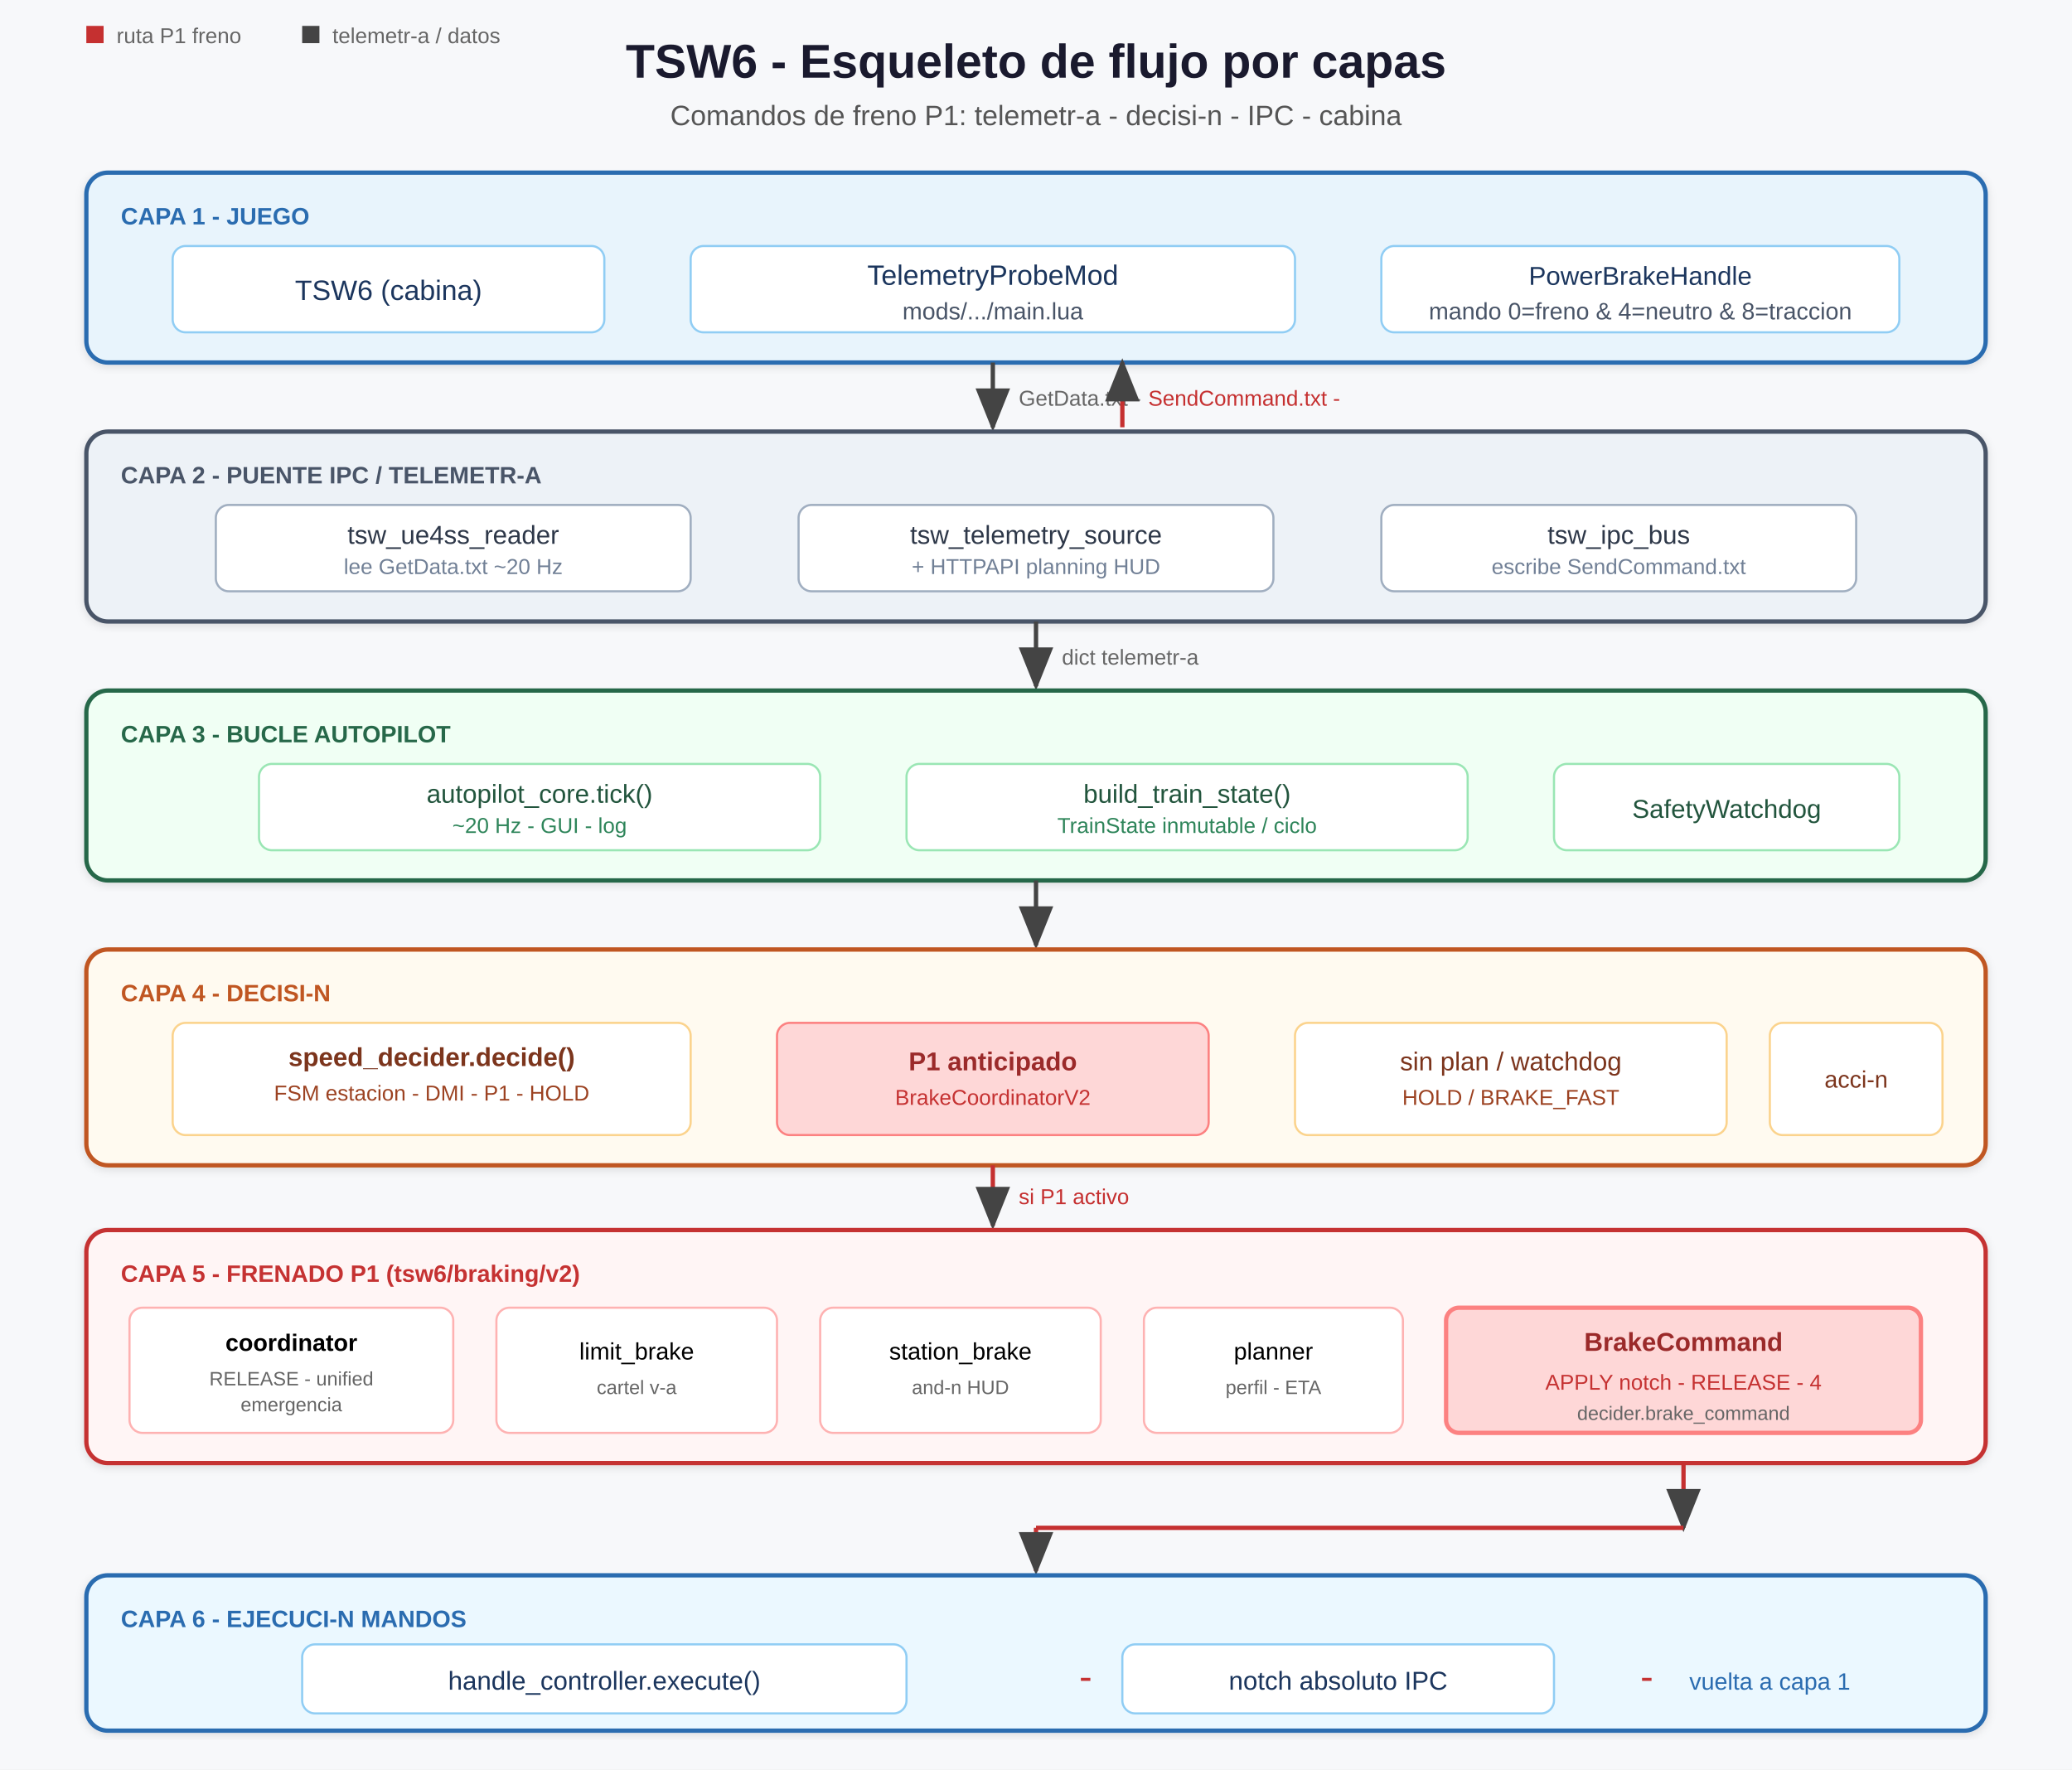
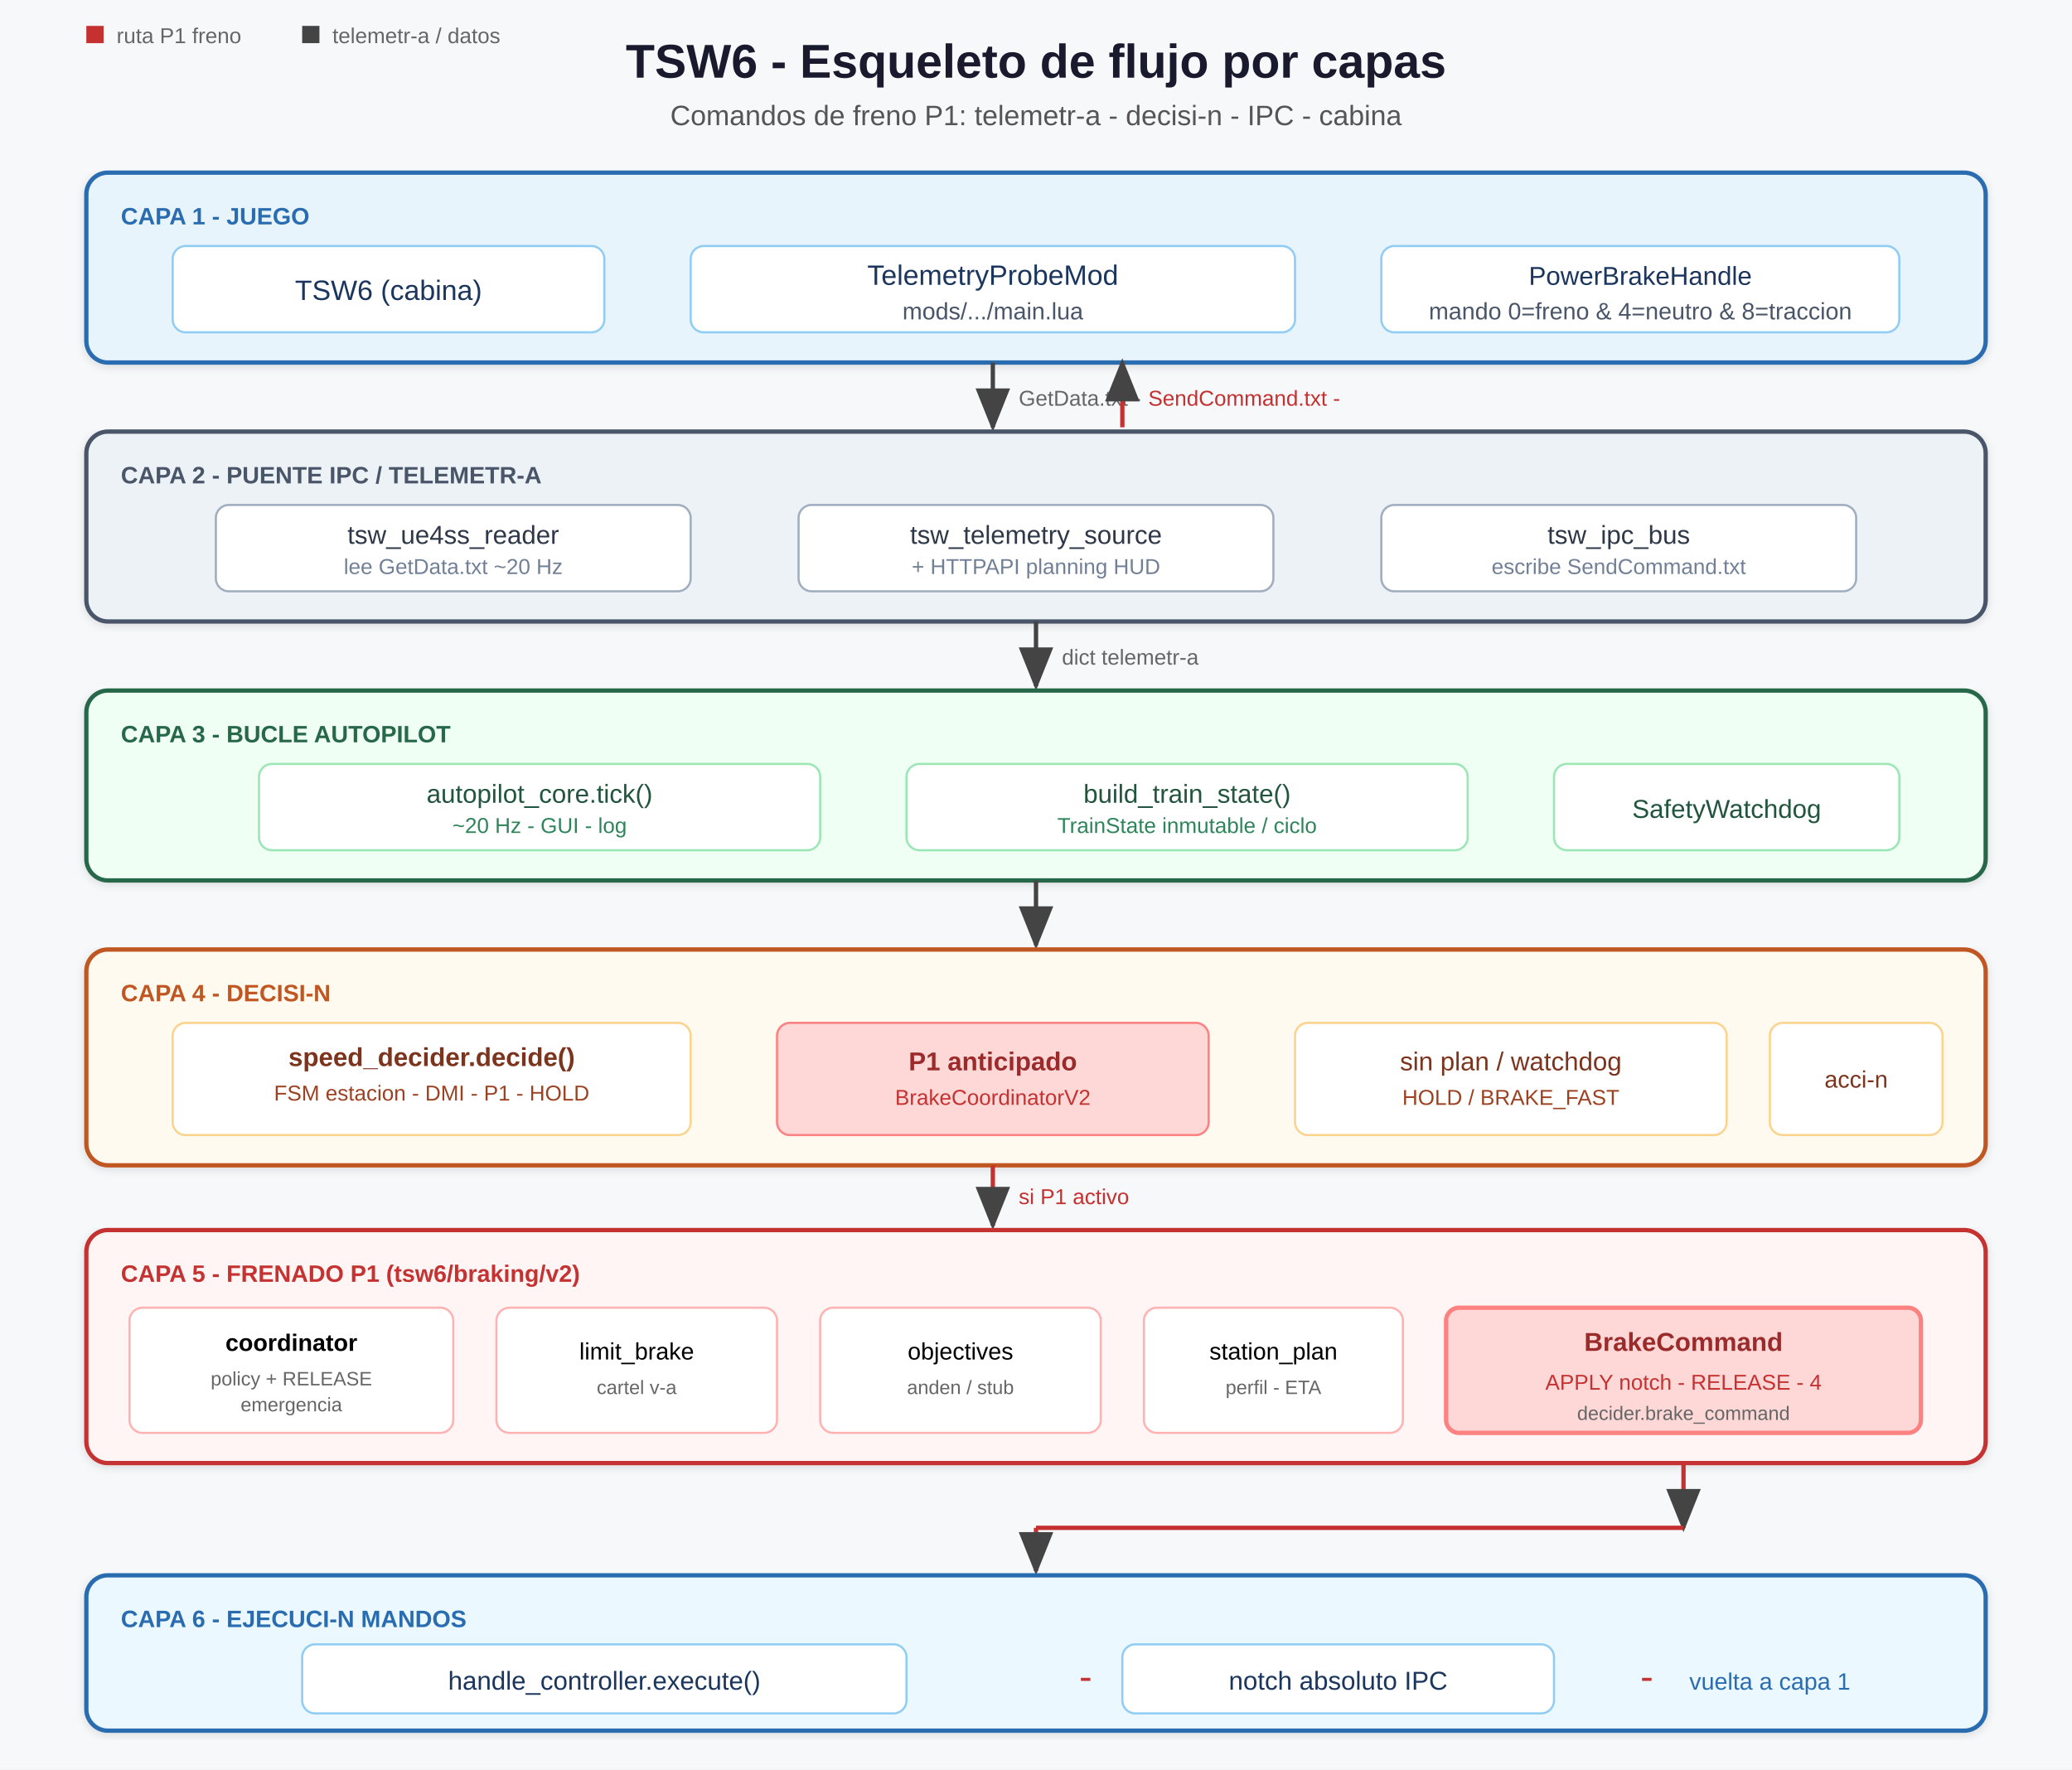
<svg xmlns="http://www.w3.org/2000/svg" width="960" height="820" viewBox="0 0 960 820" font-family="Segoe UI, Arial, sans-serif">
  <defs>
    <marker id="arrow" markerWidth="10" markerHeight="8" refX="9" refY="4" orient="auto">
      <polygon points="0 0, 10 4, 0 8" fill="#444" />
    </marker>
    <filter id="shadow" x="-2%" y="-2%" width="104%" height="108%">
      <feDropShadow dx="0" dy="1" stdDeviation="2" flood-opacity="0.12" />
    </filter>
  </defs>
  <rect width="960" height="820" fill="#f7f8fa" />
  <text x="480" y="36" text-anchor="middle" font-size="22" font-weight="700" fill="#1a1a2e">TSW6  -  Esqueleto de flujo por capas</text>
  <text x="480" y="58" text-anchor="middle" font-size="13" fill="#555">Comandos de freno P1: telemetr-a - decisi-n - IPC - cabina</text>
  <g filter="url(#shadow)">
    <rect x="40" y="80" width="880" height="88" rx="10" fill="#e8f4fc" stroke="#2b6cb0" stroke-width="2" />
    <text x="56" y="104" font-size="11" font-weight="700" fill="#2b6cb0">CAPA 1  -  JUEGO</text>
    <rect x="80" y="114" width="200" height="40" rx="6" fill="#fff" stroke="#90cdf4" />
    <text x="180" y="139" text-anchor="middle" font-size="13" fill="#1a365d">TSW6 (cabina)</text>
    <rect x="320" y="114" width="280" height="40" rx="6" fill="#fff" stroke="#90cdf4" />
    <text x="460" y="132" text-anchor="middle" font-size="13" fill="#1a365d">TelemetryProbeMod</text>
    <text x="460" y="148" text-anchor="middle" font-size="11" fill="#4a5568">mods/.../main.lua</text>
    <rect x="640" y="114" width="240" height="40" rx="6" fill="#fff" stroke="#90cdf4" />
    <text x="760" y="132" text-anchor="middle" font-size="12" fill="#1a365d">PowerBrakeHandle</text>
    <text x="760" y="148" text-anchor="middle" font-size="11" fill="#4a5568">mando 0=freno &amp; 4=neutro &amp; 8=traccion</text>
  </g>
  <line x1="460" y1="168" x2="460" y2="198" stroke="#444" stroke-width="2" marker-end="url(#arrow)" />
  <text x="472" y="188" font-size="10" fill="#666">GetData.txt -</text>
  <line x1="520" y1="198" x2="520" y2="168" stroke="#c53030" stroke-width="2" marker-end="url(#arrow)" />
  <text x="532" y="188" font-size="10" fill="#c53030">SendCommand.txt -</text>
  <g filter="url(#shadow)">
    <rect x="40" y="200" width="880" height="88" rx="10" fill="#edf2f7" stroke="#4a5568" stroke-width="2" />
    <text x="56" y="224" font-size="11" font-weight="700" fill="#4a5568">CAPA 2  -  PUENTE IPC / TELEMETR-A</text>
    <rect x="100" y="234" width="220" height="40" rx="6" fill="#fff" stroke="#a0aec0" />
    <text x="210" y="252" text-anchor="middle" font-size="12" fill="#2d3748">tsw_ue4ss_reader</text>
    <text x="210" y="266" text-anchor="middle" font-size="10" fill="#718096">lee GetData.txt ~20 Hz</text>
    <rect x="370" y="234" width="220" height="40" rx="6" fill="#fff" stroke="#a0aec0" />
    <text x="480" y="252" text-anchor="middle" font-size="12" fill="#2d3748">tsw_telemetry_source</text>
    <text x="480" y="266" text-anchor="middle" font-size="10" fill="#718096">+ HTTPAPI planning HUD</text>
    <rect x="640" y="234" width="220" height="40" rx="6" fill="#fff" stroke="#a0aec0" />
    <text x="750" y="252" text-anchor="middle" font-size="12" fill="#2d3748">tsw_ipc_bus</text>
    <text x="750" y="266" text-anchor="middle" font-size="10" fill="#718096">escribe SendCommand.txt</text>
  </g>
  <line x1="480" y1="288" x2="480" y2="318" stroke="#444" stroke-width="2" marker-end="url(#arrow)" />
  <text x="492" y="308" font-size="10" fill="#666">dict telemetr-a</text>
  <g filter="url(#shadow)">
    <rect x="40" y="320" width="880" height="88" rx="10" fill="#f0fff4" stroke="#276749" stroke-width="2" />
    <text x="56" y="344" font-size="11" font-weight="700" fill="#276749">CAPA 3  -  BUCLE AUTOPILOT</text>
    <rect x="120" y="354" width="260" height="40" rx="6" fill="#fff" stroke="#9ae6b4" />
    <text x="250" y="372" text-anchor="middle" font-size="12" fill="#22543d">autopilot_core.tick()</text>
    <text x="250" y="386" text-anchor="middle" font-size="10" fill="#2f855a">~20 Hz - GUI - log</text>
    <rect x="420" y="354" width="260" height="40" rx="6" fill="#fff" stroke="#9ae6b4" />
    <text x="550" y="372" text-anchor="middle" font-size="12" fill="#22543d">build_train_state()</text>
    <text x="550" y="386" text-anchor="middle" font-size="10" fill="#2f855a">TrainState inmutable / ciclo</text>
    <rect x="720" y="354" width="160" height="40" rx="6" fill="#fff" stroke="#9ae6b4" />
    <text x="800" y="379" text-anchor="middle" font-size="12" fill="#22543d">SafetyWatchdog</text>
  </g>
  <line x1="480" y1="408" x2="480" y2="438" stroke="#444" stroke-width="2" marker-end="url(#arrow)" />
  <g filter="url(#shadow)">
    <rect x="40" y="440" width="880" height="100" rx="10" fill="#fffaf0" stroke="#c05621" stroke-width="2" />
    <text x="56" y="464" font-size="11" font-weight="700" fill="#c05621">CAPA 4  -  DECISI-N</text>
    <rect x="80" y="474" width="240" height="52" rx="6" fill="#fff" stroke="#fbd38d" />
    <text x="200" y="494" text-anchor="middle" font-size="12" font-weight="600" fill="#7b341e">speed_decider.decide()</text>
    <text x="200" y="510" text-anchor="middle" font-size="10" fill="#9c4221">FSM estacion - DMI - P1 - HOLD</text>
    <rect x="360" y="474" width="200" height="52" rx="6" fill="#fed7d7" stroke="#fc8181" />
    <text x="460" y="496" text-anchor="middle" font-size="12" font-weight="700" fill="#9b2c2c">P1 anticipado</text>
    <text x="460" y="512" text-anchor="middle" font-size="10" fill="#c53030">BrakeCoordinatorV2</text>
    <rect x="600" y="474" width="200" height="52" rx="6" fill="#fff" stroke="#fbd38d" />
    <text x="700" y="496" text-anchor="middle" font-size="12" fill="#7b341e">sin plan / watchdog</text>
    <text x="700" y="512" text-anchor="middle" font-size="10" fill="#9c4221">HOLD / BRAKE_FAST</text>
    <rect x="820" y="474" width="80" height="52" rx="6" fill="#fff" stroke="#fbd38d" />
    <text x="860" y="504" text-anchor="middle" font-size="11" fill="#7b341e">acci-n</text>
  </g>
  <line x1="460" y1="540" x2="460" y2="568" stroke="#c53030" stroke-width="2" marker-end="url(#arrow)" />
  <text x="472" y="558" font-size="10" fill="#c53030">si P1 activo</text>
  <g filter="url(#shadow)">
    <rect x="40" y="570" width="880" height="108" rx="10" fill="#fff5f5" stroke="#c53030" stroke-width="2" />
    <text x="56" y="594" font-size="11" font-weight="700" fill="#c53030">CAPA 5  -  FRENADO P1 (tsw6/braking/v2)</text>
    <rect x="60" y="606" width="150" height="58" rx="6" fill="#fff" stroke="#feb2b2" />
    <text x="135" y="626" text-anchor="middle" font-size="11" font-weight="600">coordinator</text>
-     <text x="135" y="642" text-anchor="middle" font-size="9" fill="#666">RELEASE - unified</text>
+     <text x="135" y="642" text-anchor="middle" font-size="9" fill="#666">policy + RELEASE</text>
    <text x="135" y="654" text-anchor="middle" font-size="9" fill="#666">emergencia</text>
    <rect x="230" y="606" width="130" height="58" rx="6" fill="#fff" stroke="#feb2b2" />
    <text x="295" y="630" text-anchor="middle" font-size="11">limit_brake</text>
    <text x="295" y="646" text-anchor="middle" font-size="9" fill="#666">cartel v-a</text>
    <rect x="380" y="606" width="130" height="58" rx="6" fill="#fff" stroke="#feb2b2" />
-     <text x="445" y="630" text-anchor="middle" font-size="11">station_brake</text>
-     <text x="445" y="646" text-anchor="middle" font-size="9" fill="#666">and-n HUD</text>
+     <text x="445" y="630" text-anchor="middle" font-size="11">objectives</text>
+     <text x="445" y="646" text-anchor="middle" font-size="9" fill="#666">anden / stub</text>
    <rect x="530" y="606" width="120" height="58" rx="6" fill="#fff" stroke="#feb2b2" />
-     <text x="590" y="630" text-anchor="middle" font-size="11">planner</text>
+     <text x="590" y="630" text-anchor="middle" font-size="11">station_plan</text>
    <text x="590" y="646" text-anchor="middle" font-size="9" fill="#666">perfil - ETA</text>
    <rect x="670" y="606" width="220" height="58" rx="6" fill="#fed7d7" stroke="#fc8181" stroke-width="2" />
    <text x="780" y="626" text-anchor="middle" font-size="12" font-weight="700" fill="#9b2c2c">BrakeCommand</text>
    <text x="780" y="644" text-anchor="middle" font-size="10" fill="#c53030">APPLY notch - RELEASE - 4</text>
    <text x="780" y="658" text-anchor="middle" font-size="9" fill="#666">decider.brake_command</text>
  </g>
  <line x1="780" y1="678" x2="780" y2="708" stroke="#c53030" stroke-width="2" marker-end="url(#arrow)" />
  <line x1="780" y1="708" x2="480" y2="708" stroke="#c53030" stroke-width="2" />
  <line x1="480" y1="708" x2="480" y2="728" stroke="#c53030" stroke-width="2" marker-end="url(#arrow)" />
  <g filter="url(#shadow)">
    <rect x="40" y="730" width="880" height="72" rx="10" fill="#ebf8ff" stroke="#2b6cb0" stroke-width="2" />
    <text x="56" y="754" font-size="11" font-weight="700" fill="#2b6cb0">CAPA 6  -  EJECUCI-N MANDOS</text>
    <rect x="140" y="762" width="280" height="32" rx="6" fill="#fff" stroke="#90cdf4" />
    <text x="280" y="783" text-anchor="middle" font-size="12" fill="#1a365d">handle_controller.execute()</text>
    <text x="500" y="783" font-size="18" fill="#c53030">-</text>
    <rect x="520" y="762" width="200" height="32" rx="6" fill="#fff" stroke="#90cdf4" />
    <text x="620" y="783" text-anchor="middle" font-size="12" fill="#1a365d">notch absoluto IPC</text>
    <text x="760" y="783" font-size="18" fill="#c53030">-</text>
    <text x="820" y="783" text-anchor="middle" font-size="11" fill="#2b6cb0">vuelta a capa 1</text>
  </g>
  <rect x="40" y="12" width="8" height="8" fill="#c53030" />
  <text x="54" y="20" font-size="10" fill="#666">ruta P1 freno</text>
  <rect x="140" y="12" width="8" height="8" fill="#444" />
  <text x="154" y="20" font-size="10" fill="#666">telemetr-a / datos</text>
</svg>
